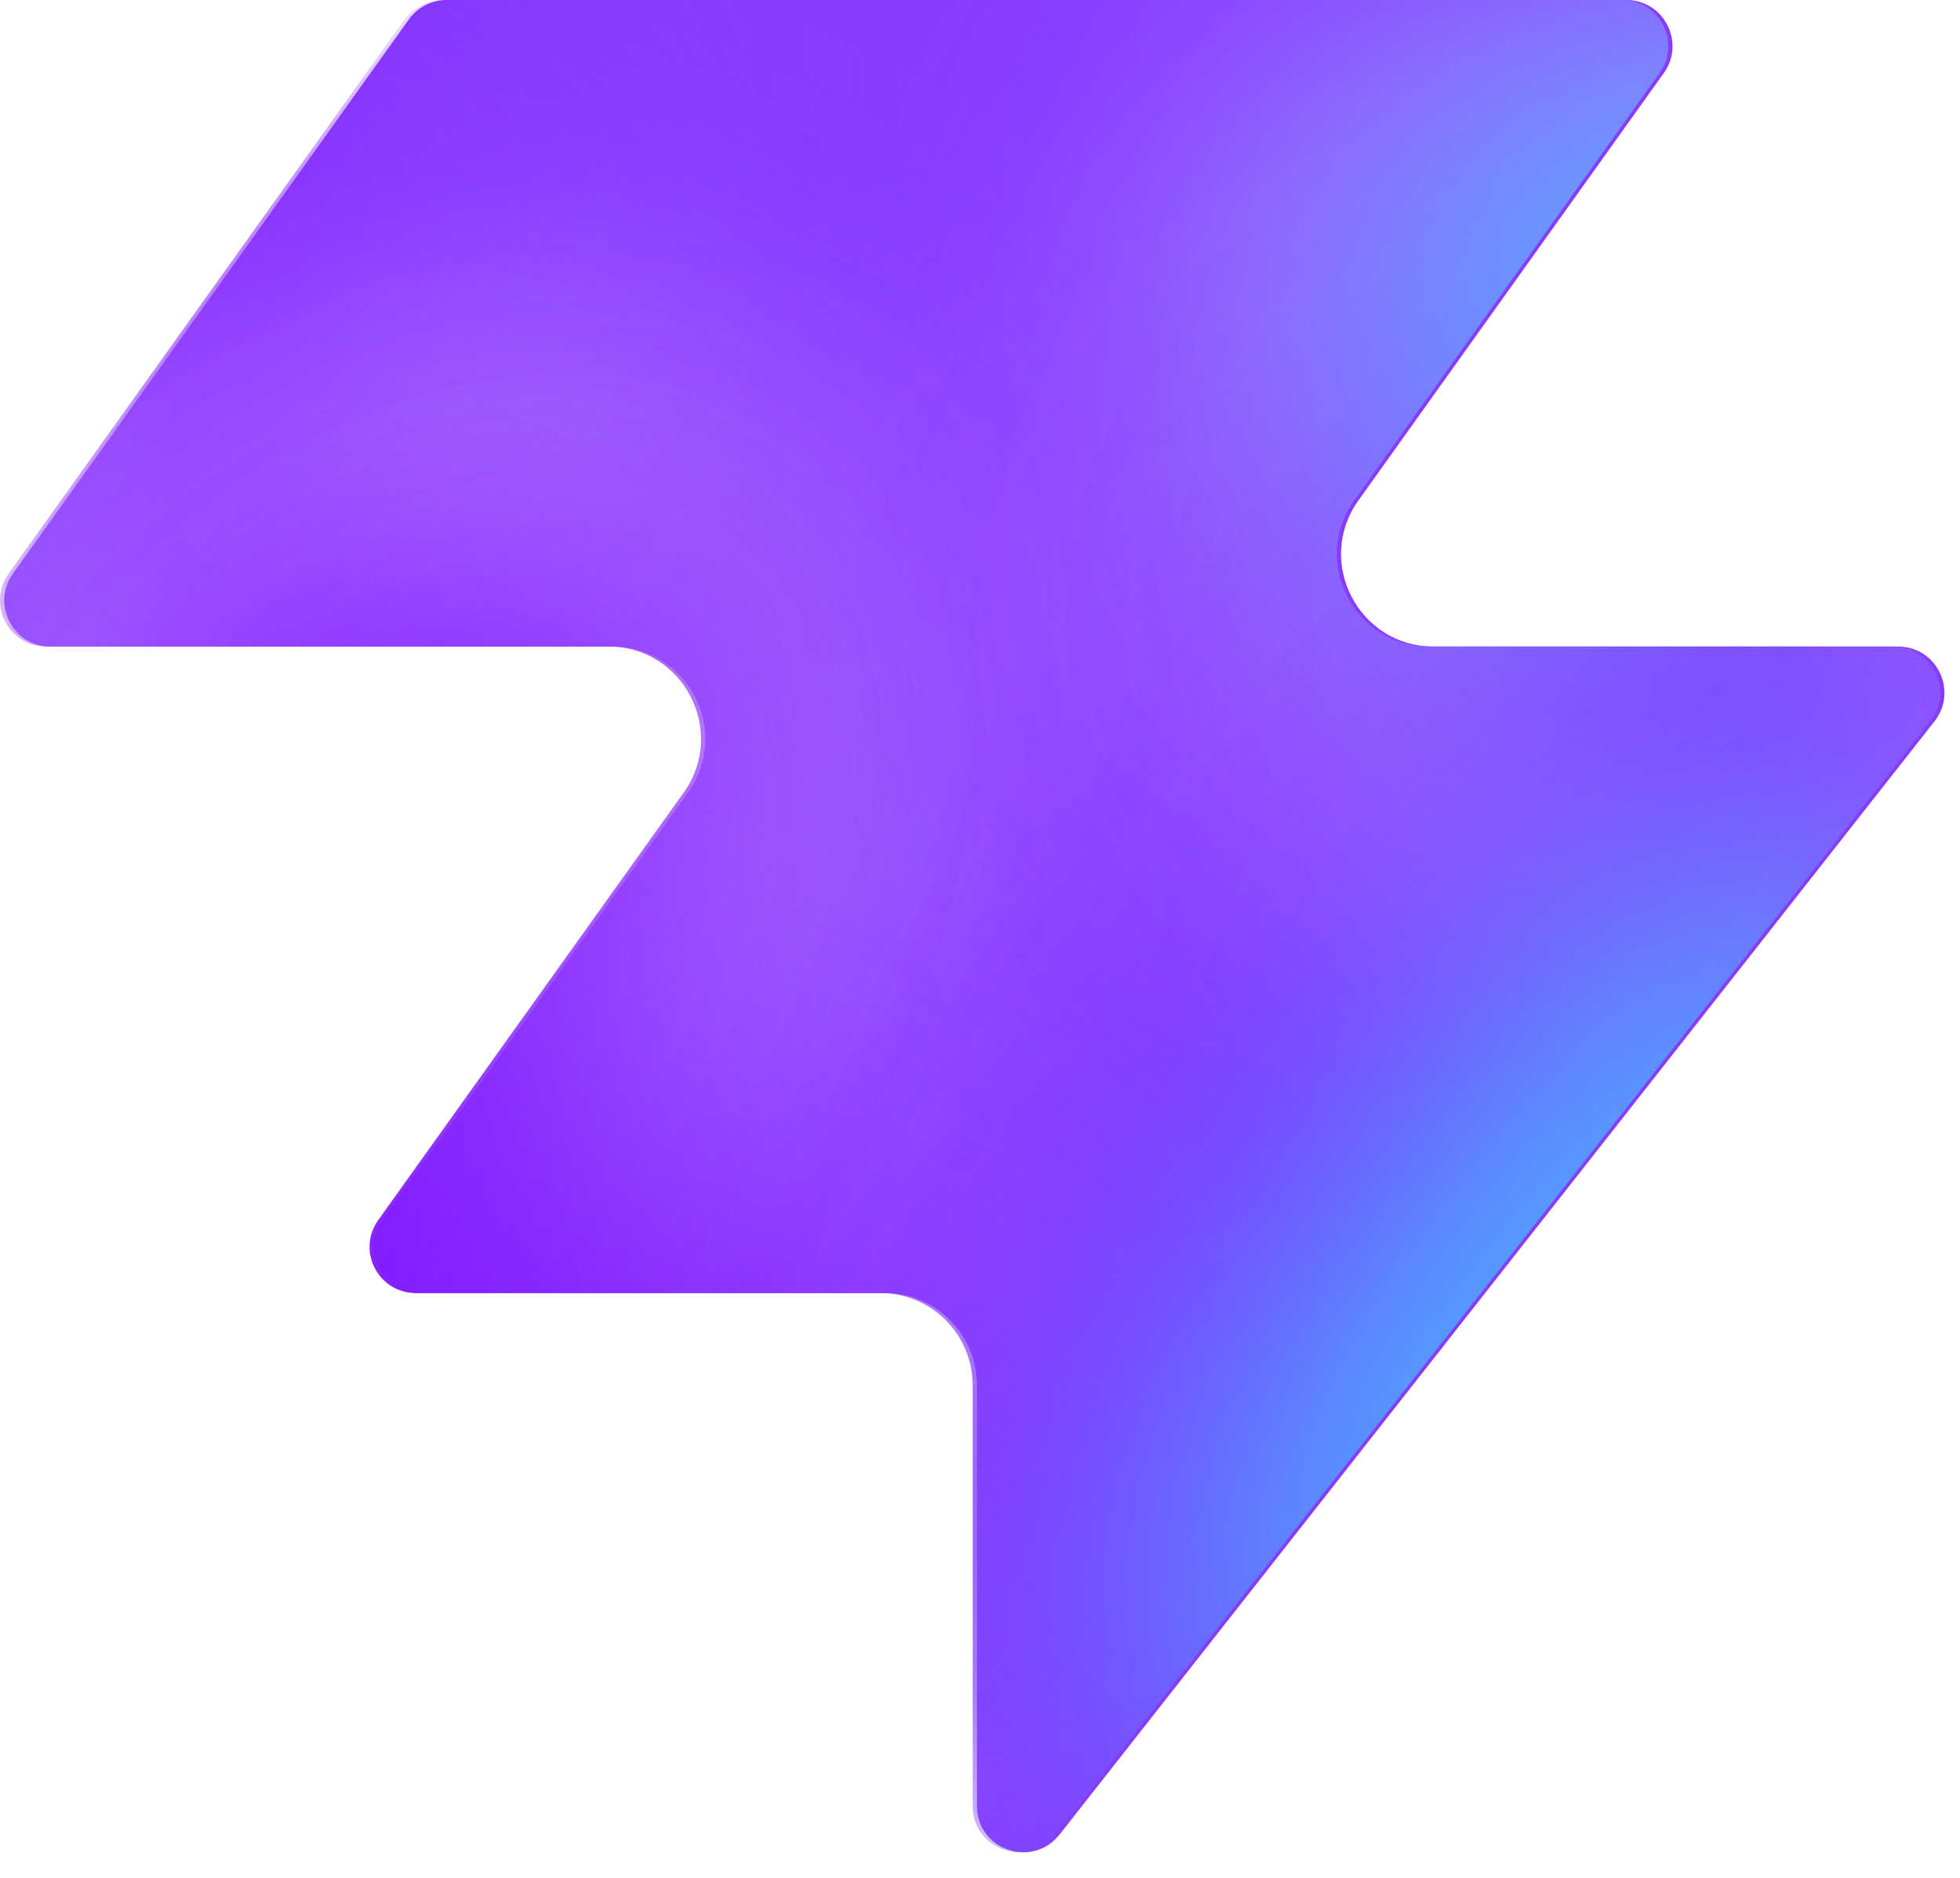
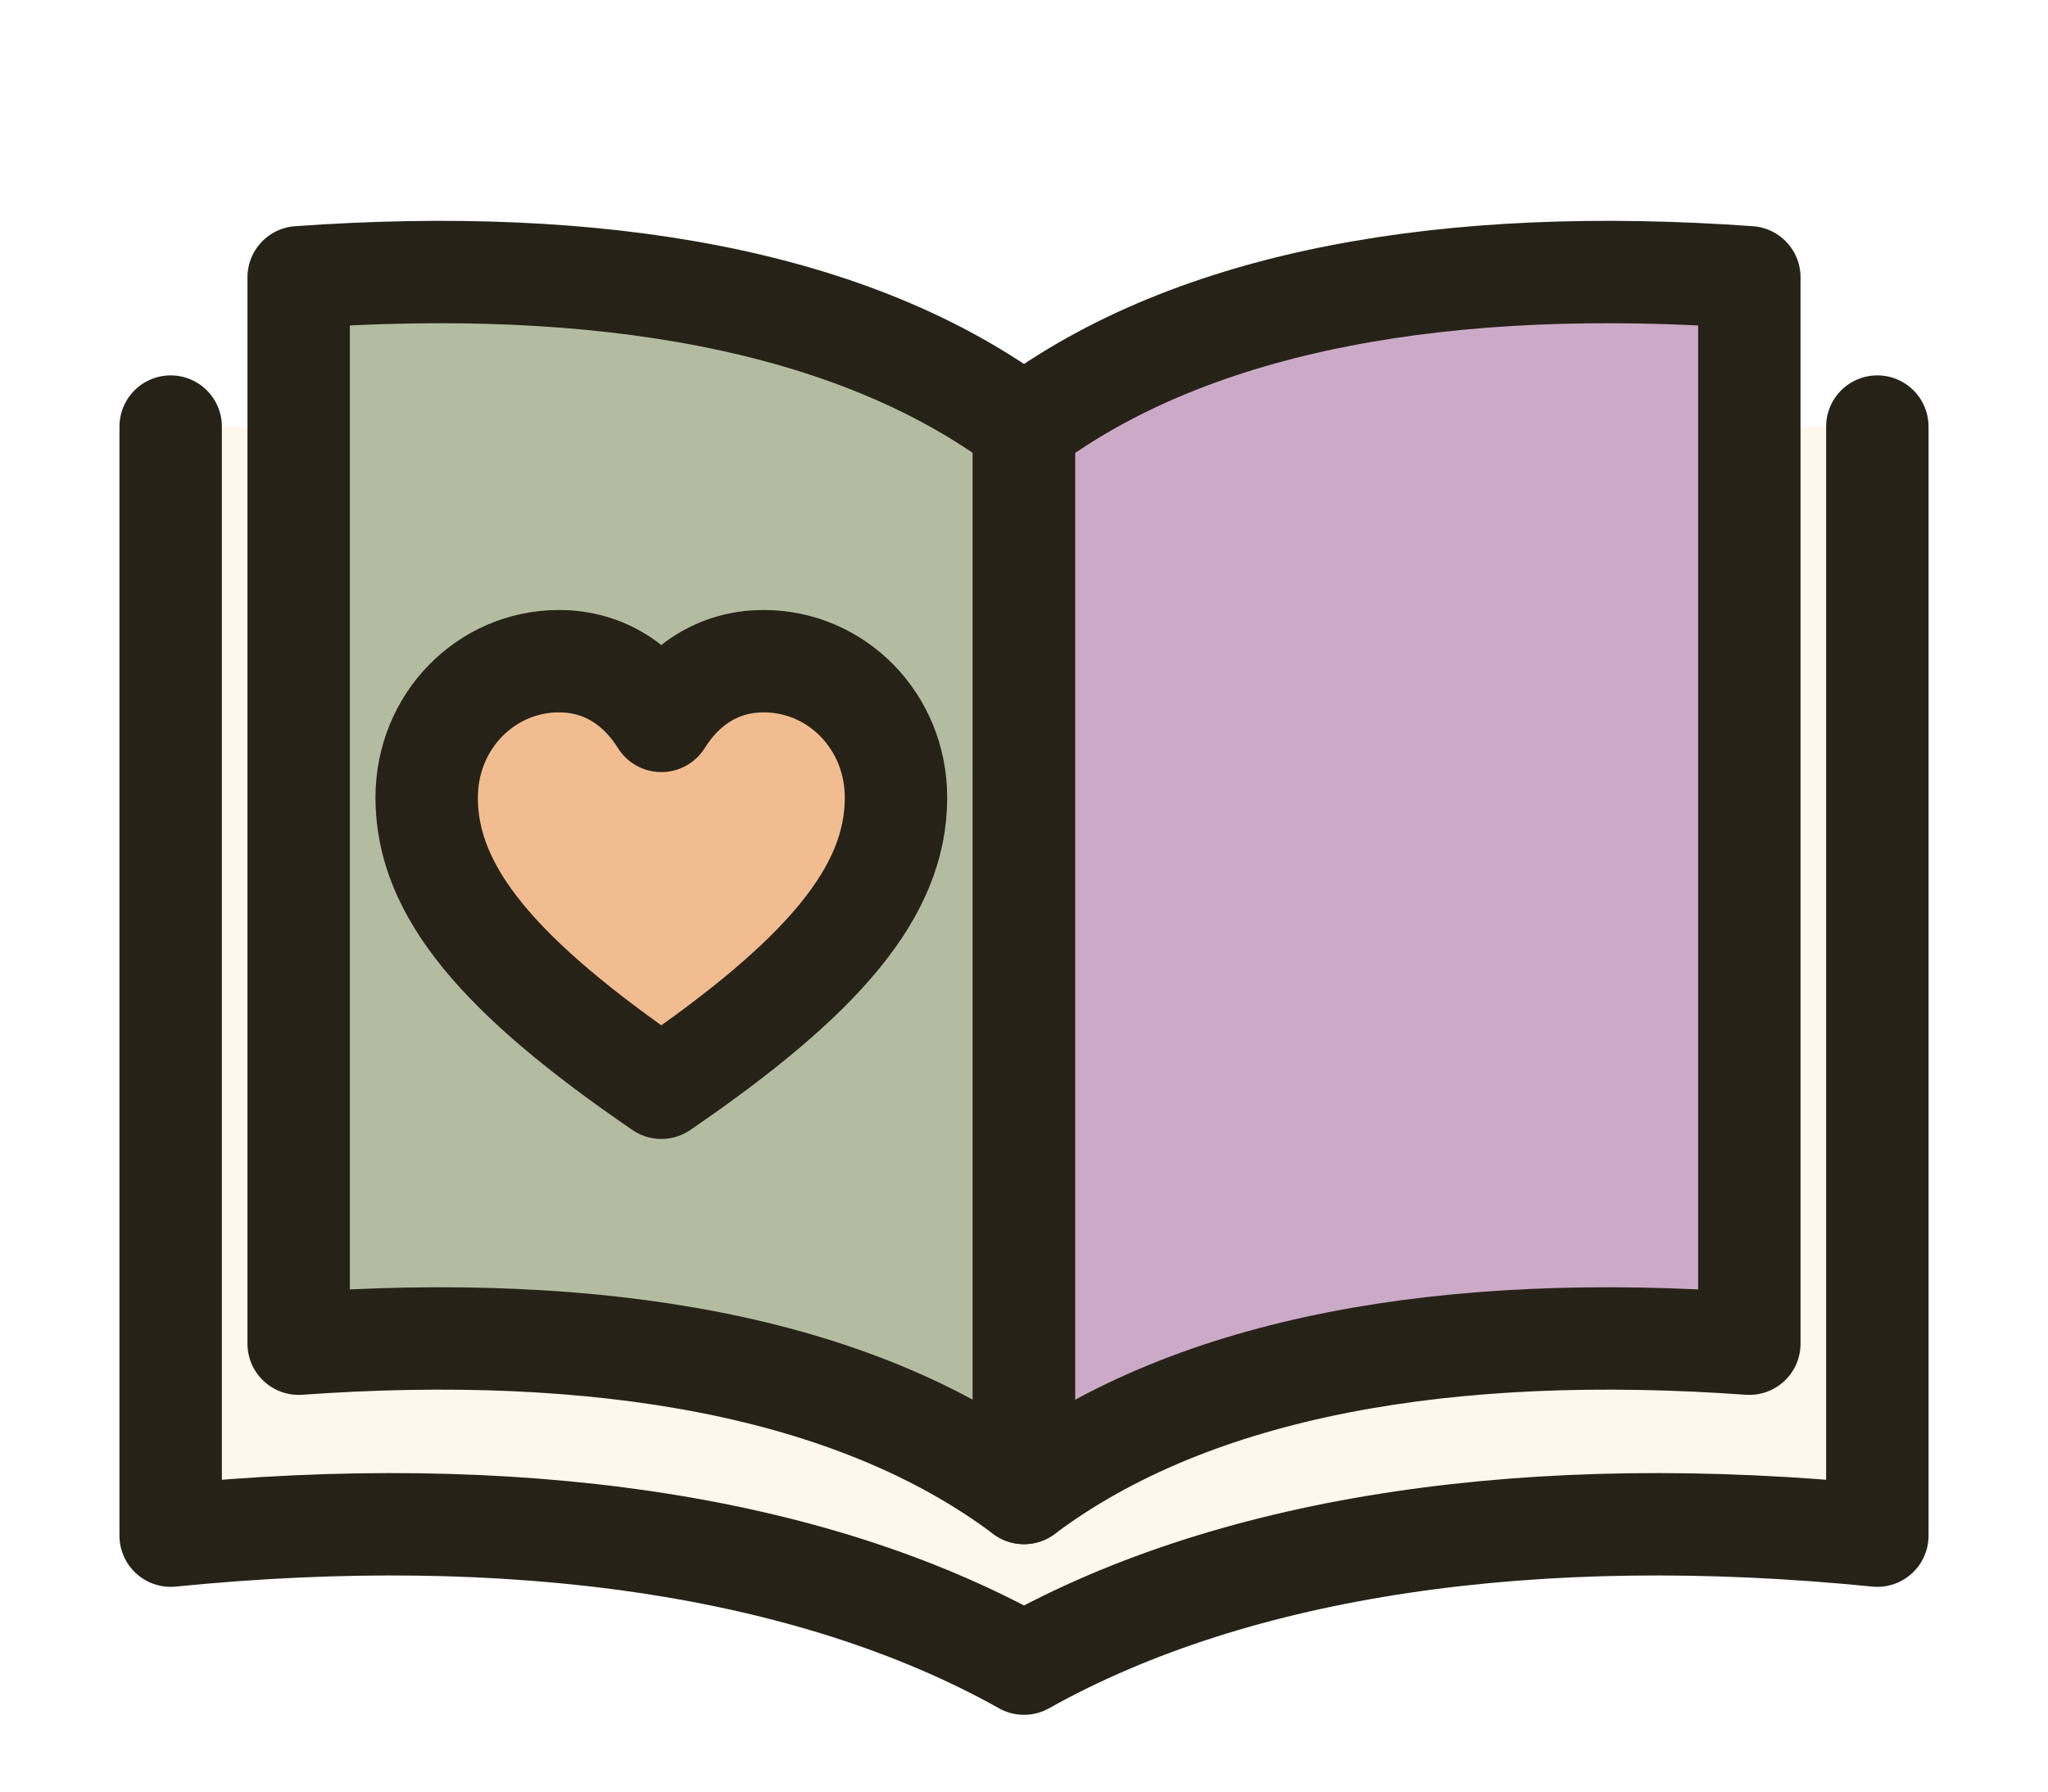
- <svg xmlns="http://www.w3.org/2000/svg" width="48" height="46" fill="none" viewBox="0 0 48 46">
-   <path fill="#863bff" d="M25.946 44.938c-.664.845-2.021.375-2.021-.698V33.937a2.26 2.26 0 0 0-2.262-2.262H10.287c-.92 0-1.456-1.04-.92-1.788l7.48-10.471c1.07-1.497 0-3.578-1.842-3.578H1.237c-.92 0-1.456-1.04-.92-1.788L10.013.474c.214-.297.556-.474.92-.474h28.894c.92 0 1.456 1.04.92 1.788l-7.48 10.471c-1.07 1.498 0 3.579 1.842 3.579h11.377c.943 0 1.473 1.088.89 1.83L25.947 44.94z" style="fill:#863bff;fill:color(display-p3 .525 .23 1);fill-opacity:1" />
-   <mask id="a" width="48" height="46" x="0" y="0" maskUnits="userSpaceOnUse" style="mask-type:alpha">
-     <path fill="#000" d="M25.842 44.938c-.664.844-2.021.375-2.021-.698V33.937a2.26 2.26 0 0 0-2.262-2.262H10.183c-.92 0-1.456-1.04-.92-1.788l7.48-10.471c1.07-1.498 0-3.579-1.842-3.579H1.133c-.92 0-1.456-1.04-.92-1.787L9.91.473c.214-.297.556-.474.92-.474h28.894c.92 0 1.456 1.04.92 1.788l-7.48 10.471c-1.07 1.498 0 3.578 1.842 3.578h11.377c.943 0 1.473 1.088.89 1.832L25.843 44.94z" style="fill:#000;fill-opacity:1" />
-   </mask>
-   <g mask="url(#a)">
-     <g filter="url(#b)">
-       <ellipse cx="5.508" cy="14.704" fill="#ede6ff" rx="5.508" ry="14.704" style="fill:#ede6ff;fill:color(display-p3 .927 .903 1);fill-opacity:1" transform="matrix(.00324 1 1 -.00324 -4.47 31.516)" />
-     </g>
-     <g filter="url(#c)">
-       <ellipse cx="10.399" cy="29.851" fill="#ede6ff" rx="10.399" ry="29.851" style="fill:#ede6ff;fill:color(display-p3 .927 .903 1);fill-opacity:1" transform="matrix(.00324 1 1 -.00324 -39.328 7.883)" />
-     </g>
-     <g filter="url(#d)">
-       <ellipse cx="5.508" cy="30.487" fill="#7e14ff" rx="5.508" ry="30.487" style="fill:#7e14ff;fill:color(display-p3 .492 .077 1);fill-opacity:1" transform="rotate(89.814 -25.913 -14.639)scale(1 -1)" />
-     </g>
-     <g filter="url(#e)">
-       <ellipse cx="5.508" cy="30.599" fill="#7e14ff" rx="5.508" ry="30.599" style="fill:#7e14ff;fill:color(display-p3 .492 .077 1);fill-opacity:1" transform="rotate(89.814 -32.644 -3.334)scale(1 -1)" />
-     </g>
-     <g filter="url(#f)">
-       <ellipse cx="5.508" cy="30.599" fill="#7e14ff" rx="5.508" ry="30.599" style="fill:#7e14ff;fill:color(display-p3 .492 .077 1);fill-opacity:1" transform="matrix(.00324 1 1 -.00324 -34.34 30.47)" />
-     </g>
-     <g filter="url(#g)">
-       <ellipse cx="14.072" cy="22.078" fill="#ede6ff" rx="14.072" ry="22.078" style="fill:#ede6ff;fill:color(display-p3 .927 .903 1);fill-opacity:1" transform="rotate(93.35 24.506 48.493)scale(-1 1)" />
-     </g>
-     <g filter="url(#h)">
-       <ellipse cx="3.47" cy="21.501" fill="#7e14ff" rx="3.47" ry="21.501" style="fill:#7e14ff;fill:color(display-p3 .492 .077 1);fill-opacity:1" transform="rotate(89.009 28.708 47.59)scale(-1 1)" />
-     </g>
-     <g filter="url(#i)">
-       <ellipse cx="3.47" cy="21.501" fill="#7e14ff" rx="3.47" ry="21.501" style="fill:#7e14ff;fill:color(display-p3 .492 .077 1);fill-opacity:1" transform="rotate(89.009 28.708 47.59)scale(-1 1)" />
-     </g>
-     <g filter="url(#j)">
-       <ellipse cx=".387" cy="8.972" fill="#7e14ff" rx="4.407" ry="29.108" style="fill:#7e14ff;fill:color(display-p3 .492 .077 1);fill-opacity:1" transform="rotate(39.51 .387 8.972)" />
-     </g>
-     <g filter="url(#k)">
-       <ellipse cx="47.523" cy="-6.092" fill="#7e14ff" rx="4.407" ry="29.108" style="fill:#7e14ff;fill:color(display-p3 .492 .077 1);fill-opacity:1" transform="rotate(37.892 47.523 -6.092)" />
-     </g>
-     <g filter="url(#l)">
-       <ellipse cx="41.412" cy="6.333" fill="#47bfff" rx="5.971" ry="9.665" style="fill:#47bfff;fill:color(display-p3 .28 .748 1);fill-opacity:1" transform="rotate(37.892 41.412 6.333)" />
-     </g>
-     <g filter="url(#m)">
-       <ellipse cx="-1.879" cy="38.332" fill="#7e14ff" rx="4.407" ry="29.108" style="fill:#7e14ff;fill:color(display-p3 .492 .077 1);fill-opacity:1" transform="rotate(37.892 -1.88 38.332)" />
-     </g>
-     <g filter="url(#n)">
-       <ellipse cx="-1.879" cy="38.332" fill="#7e14ff" rx="4.407" ry="29.108" style="fill:#7e14ff;fill:color(display-p3 .492 .077 1);fill-opacity:1" transform="rotate(37.892 -1.88 38.332)" />
-     </g>
-     <g filter="url(#o)">
-       <ellipse cx="35.651" cy="29.907" fill="#7e14ff" rx="4.407" ry="29.108" style="fill:#7e14ff;fill:color(display-p3 .492 .077 1);fill-opacity:1" transform="rotate(37.892 35.651 29.907)" />
-     </g>
-     <g filter="url(#p)">
-       <ellipse cx="38.418" cy="32.4" fill="#47bfff" rx="5.971" ry="15.297" style="fill:#47bfff;fill:color(display-p3 .28 .748 1);fill-opacity:1" transform="rotate(37.892 38.418 32.4)" />
-     </g>
-   </g>
-   <defs>
-     <filter id="b" width="60.045" height="41.654" x="-19.77" y="16.149" color-interpolation-filters="sRGB" filterUnits="userSpaceOnUse">
-       <feFlood flood-opacity="0" result="BackgroundImageFix" />
-       <feBlend in="SourceGraphic" in2="BackgroundImageFix" result="shape" />
-       <feGaussianBlur result="effect1_foregroundBlur_2002_17158" stdDeviation="7.659" />
-     </filter>
-     <filter id="c" width="90.34" height="51.437" x="-54.613" y="-7.533" color-interpolation-filters="sRGB" filterUnits="userSpaceOnUse">
-       <feFlood flood-opacity="0" result="BackgroundImageFix" />
-       <feBlend in="SourceGraphic" in2="BackgroundImageFix" result="shape" />
-       <feGaussianBlur result="effect1_foregroundBlur_2002_17158" stdDeviation="7.659" />
-     </filter>
-     <filter id="d" width="79.355" height="29.4" x="-49.64" y="2.03" color-interpolation-filters="sRGB" filterUnits="userSpaceOnUse">
-       <feFlood flood-opacity="0" result="BackgroundImageFix" />
-       <feBlend in="SourceGraphic" in2="BackgroundImageFix" result="shape" />
-       <feGaussianBlur result="effect1_foregroundBlur_2002_17158" stdDeviation="4.596" />
-     </filter>
-     <filter id="e" width="79.579" height="29.4" x="-45.045" y="20.029" color-interpolation-filters="sRGB" filterUnits="userSpaceOnUse">
-       <feFlood flood-opacity="0" result="BackgroundImageFix" />
-       <feBlend in="SourceGraphic" in2="BackgroundImageFix" result="shape" />
-       <feGaussianBlur result="effect1_foregroundBlur_2002_17158" stdDeviation="4.596" />
-     </filter>
-     <filter id="f" width="79.579" height="29.4" x="-43.513" y="21.178" color-interpolation-filters="sRGB" filterUnits="userSpaceOnUse">
-       <feFlood flood-opacity="0" result="BackgroundImageFix" />
-       <feBlend in="SourceGraphic" in2="BackgroundImageFix" result="shape" />
-       <feGaussianBlur result="effect1_foregroundBlur_2002_17158" stdDeviation="4.596" />
-     </filter>
-     <filter id="g" width="74.749" height="58.852" x="15.756" y="-17.901" color-interpolation-filters="sRGB" filterUnits="userSpaceOnUse">
-       <feFlood flood-opacity="0" result="BackgroundImageFix" />
-       <feBlend in="SourceGraphic" in2="BackgroundImageFix" result="shape" />
-       <feGaussianBlur result="effect1_foregroundBlur_2002_17158" stdDeviation="7.659" />
-     </filter>
-     <filter id="h" width="61.377" height="25.362" x="23.548" y="2.284" color-interpolation-filters="sRGB" filterUnits="userSpaceOnUse">
-       <feFlood flood-opacity="0" result="BackgroundImageFix" />
-       <feBlend in="SourceGraphic" in2="BackgroundImageFix" result="shape" />
-       <feGaussianBlur result="effect1_foregroundBlur_2002_17158" stdDeviation="4.596" />
-     </filter>
-     <filter id="i" width="61.377" height="25.362" x="23.548" y="2.284" color-interpolation-filters="sRGB" filterUnits="userSpaceOnUse">
-       <feFlood flood-opacity="0" result="BackgroundImageFix" />
-       <feBlend in="SourceGraphic" in2="BackgroundImageFix" result="shape" />
-       <feGaussianBlur result="effect1_foregroundBlur_2002_17158" stdDeviation="4.596" />
-     </filter>
-     <filter id="j" width="56.045" height="63.649" x="-27.636" y="-22.853" color-interpolation-filters="sRGB" filterUnits="userSpaceOnUse">
-       <feFlood flood-opacity="0" result="BackgroundImageFix" />
-       <feBlend in="SourceGraphic" in2="BackgroundImageFix" result="shape" />
-       <feGaussianBlur result="effect1_foregroundBlur_2002_17158" stdDeviation="4.596" />
-     </filter>
-     <filter id="k" width="54.814" height="64.646" x="20.116" y="-38.415" color-interpolation-filters="sRGB" filterUnits="userSpaceOnUse">
-       <feFlood flood-opacity="0" result="BackgroundImageFix" />
-       <feBlend in="SourceGraphic" in2="BackgroundImageFix" result="shape" />
-       <feGaussianBlur result="effect1_foregroundBlur_2002_17158" stdDeviation="4.596" />
-     </filter>
-     <filter id="l" width="33.541" height="35.313" x="24.641" y="-11.323" color-interpolation-filters="sRGB" filterUnits="userSpaceOnUse">
-       <feFlood flood-opacity="0" result="BackgroundImageFix" />
-       <feBlend in="SourceGraphic" in2="BackgroundImageFix" result="shape" />
-       <feGaussianBlur result="effect1_foregroundBlur_2002_17158" stdDeviation="4.596" />
-     </filter>
-     <filter id="m" width="54.814" height="64.646" x="-29.286" y="6.009" color-interpolation-filters="sRGB" filterUnits="userSpaceOnUse">
-       <feFlood flood-opacity="0" result="BackgroundImageFix" />
-       <feBlend in="SourceGraphic" in2="BackgroundImageFix" result="shape" />
-       <feGaussianBlur result="effect1_foregroundBlur_2002_17158" stdDeviation="4.596" />
-     </filter>
-     <filter id="n" width="54.814" height="64.646" x="-29.286" y="6.009" color-interpolation-filters="sRGB" filterUnits="userSpaceOnUse">
-       <feFlood flood-opacity="0" result="BackgroundImageFix" />
-       <feBlend in="SourceGraphic" in2="BackgroundImageFix" result="shape" />
-       <feGaussianBlur result="effect1_foregroundBlur_2002_17158" stdDeviation="4.596" />
-     </filter>
-     <filter id="o" width="54.814" height="64.646" x="8.244" y="-2.416" color-interpolation-filters="sRGB" filterUnits="userSpaceOnUse">
-       <feFlood flood-opacity="0" result="BackgroundImageFix" />
-       <feBlend in="SourceGraphic" in2="BackgroundImageFix" result="shape" />
-       <feGaussianBlur result="effect1_foregroundBlur_2002_17158" stdDeviation="4.596" />
-     </filter>
-     <filter id="p" width="39.409" height="43.623" x="18.713" y="10.588" color-interpolation-filters="sRGB" filterUnits="userSpaceOnUse">
-       <feFlood flood-opacity="0" result="BackgroundImageFix" />
-       <feBlend in="SourceGraphic" in2="BackgroundImageFix" result="shape" />
-       <feGaussianBlur result="effect1_foregroundBlur_2002_17158" stdDeviation="4.596" />
-     </filter>
-   </defs>
+ <svg xmlns="http://www.w3.org/2000/svg" width="48" height="42" viewBox="0 0 48 42" fill="none" stroke="#272218" stroke-width="2.4" stroke-linecap="round" stroke-linejoin="round">
+   <path d="M4 10v26c8-.8 15 .2 20 3c5-2.8 12-3.8 20-3V10" fill="#FEF7EC" />
+   <path d="M24 10c-4-3-10-4-17-3.5v25c7-.5 13 .5 17 3.5z" fill="#B3BCA1" />
+   <path d="M24 10c4-3 10-4 17-3.5v25c-7-.5-13 .5-17 3.5z" fill="#CBAAC7" />
+   <path d="M15.5 25.5c-3.8-2.6-5.5-4.6-5.5-6.8c0-1.8 1.4-3.2 3.1-3.2c1.1 0 1.9.6 2.4 1.4c.5-.8 1.3-1.4 2.4-1.4c1.7 0 3.1 1.4 3.1 3.2c0 2.2-1.7 4.2-5.5 6.8z" fill="#F1BD90" />
</svg>
